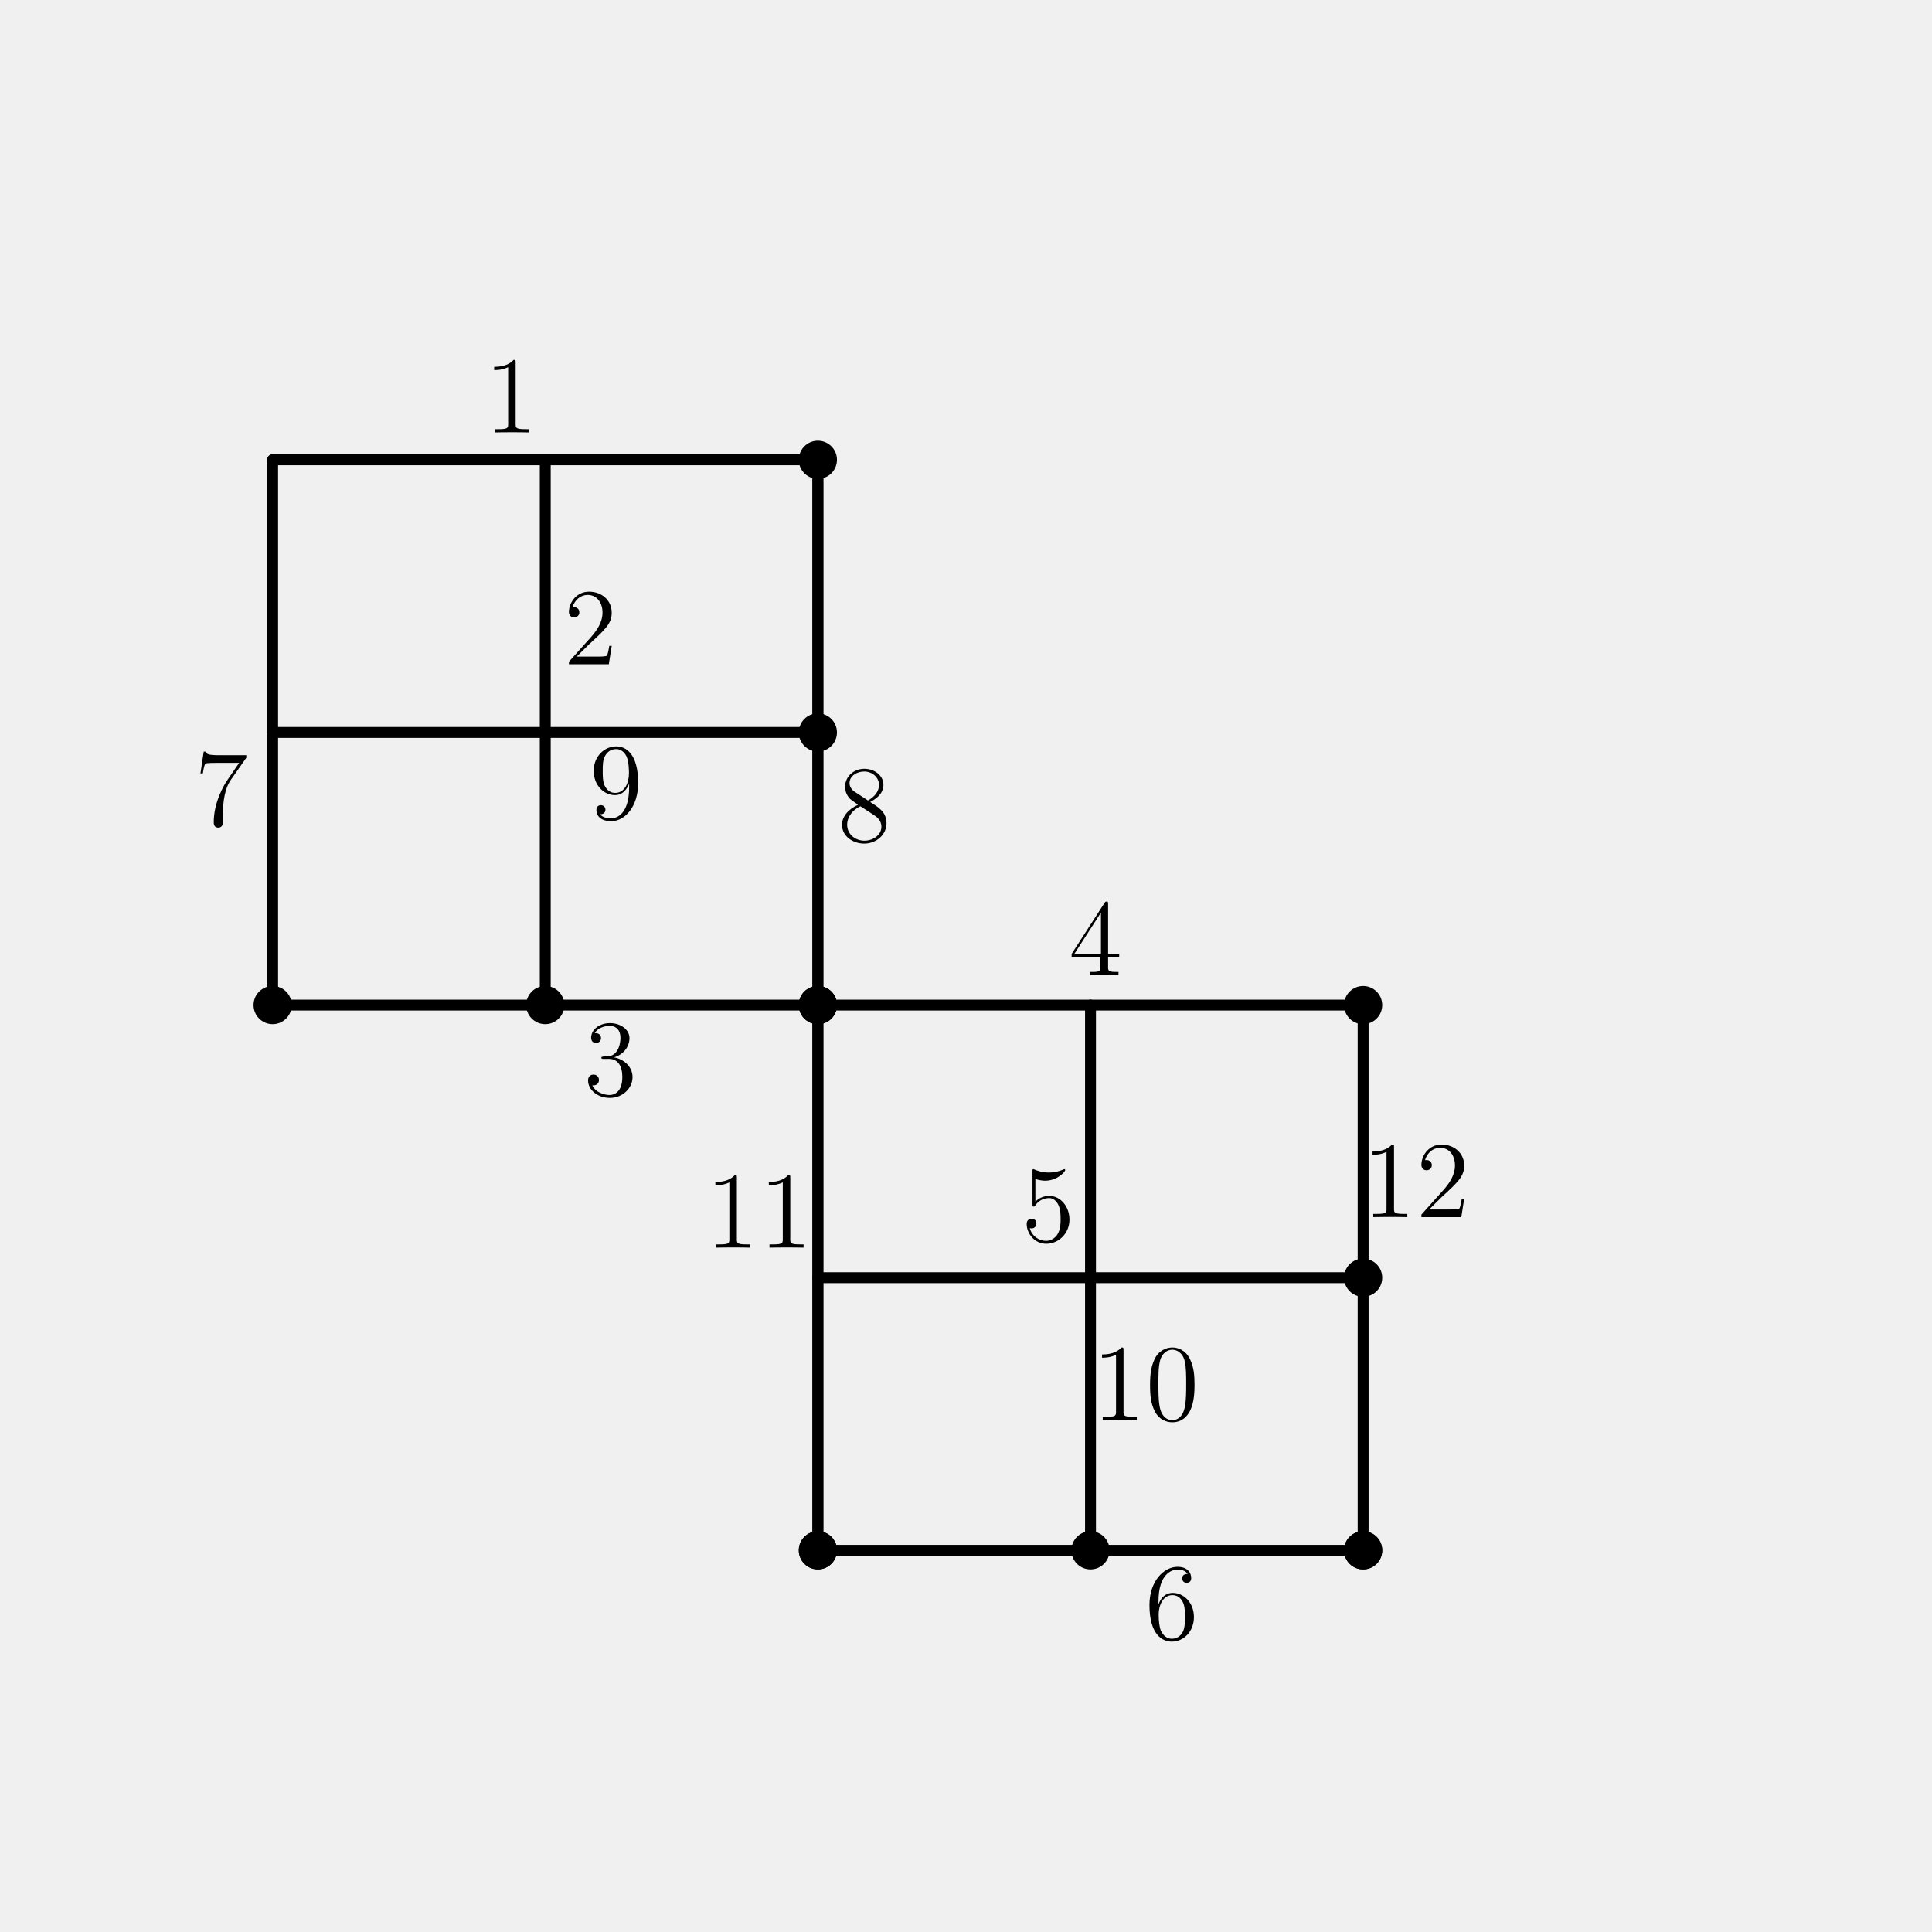
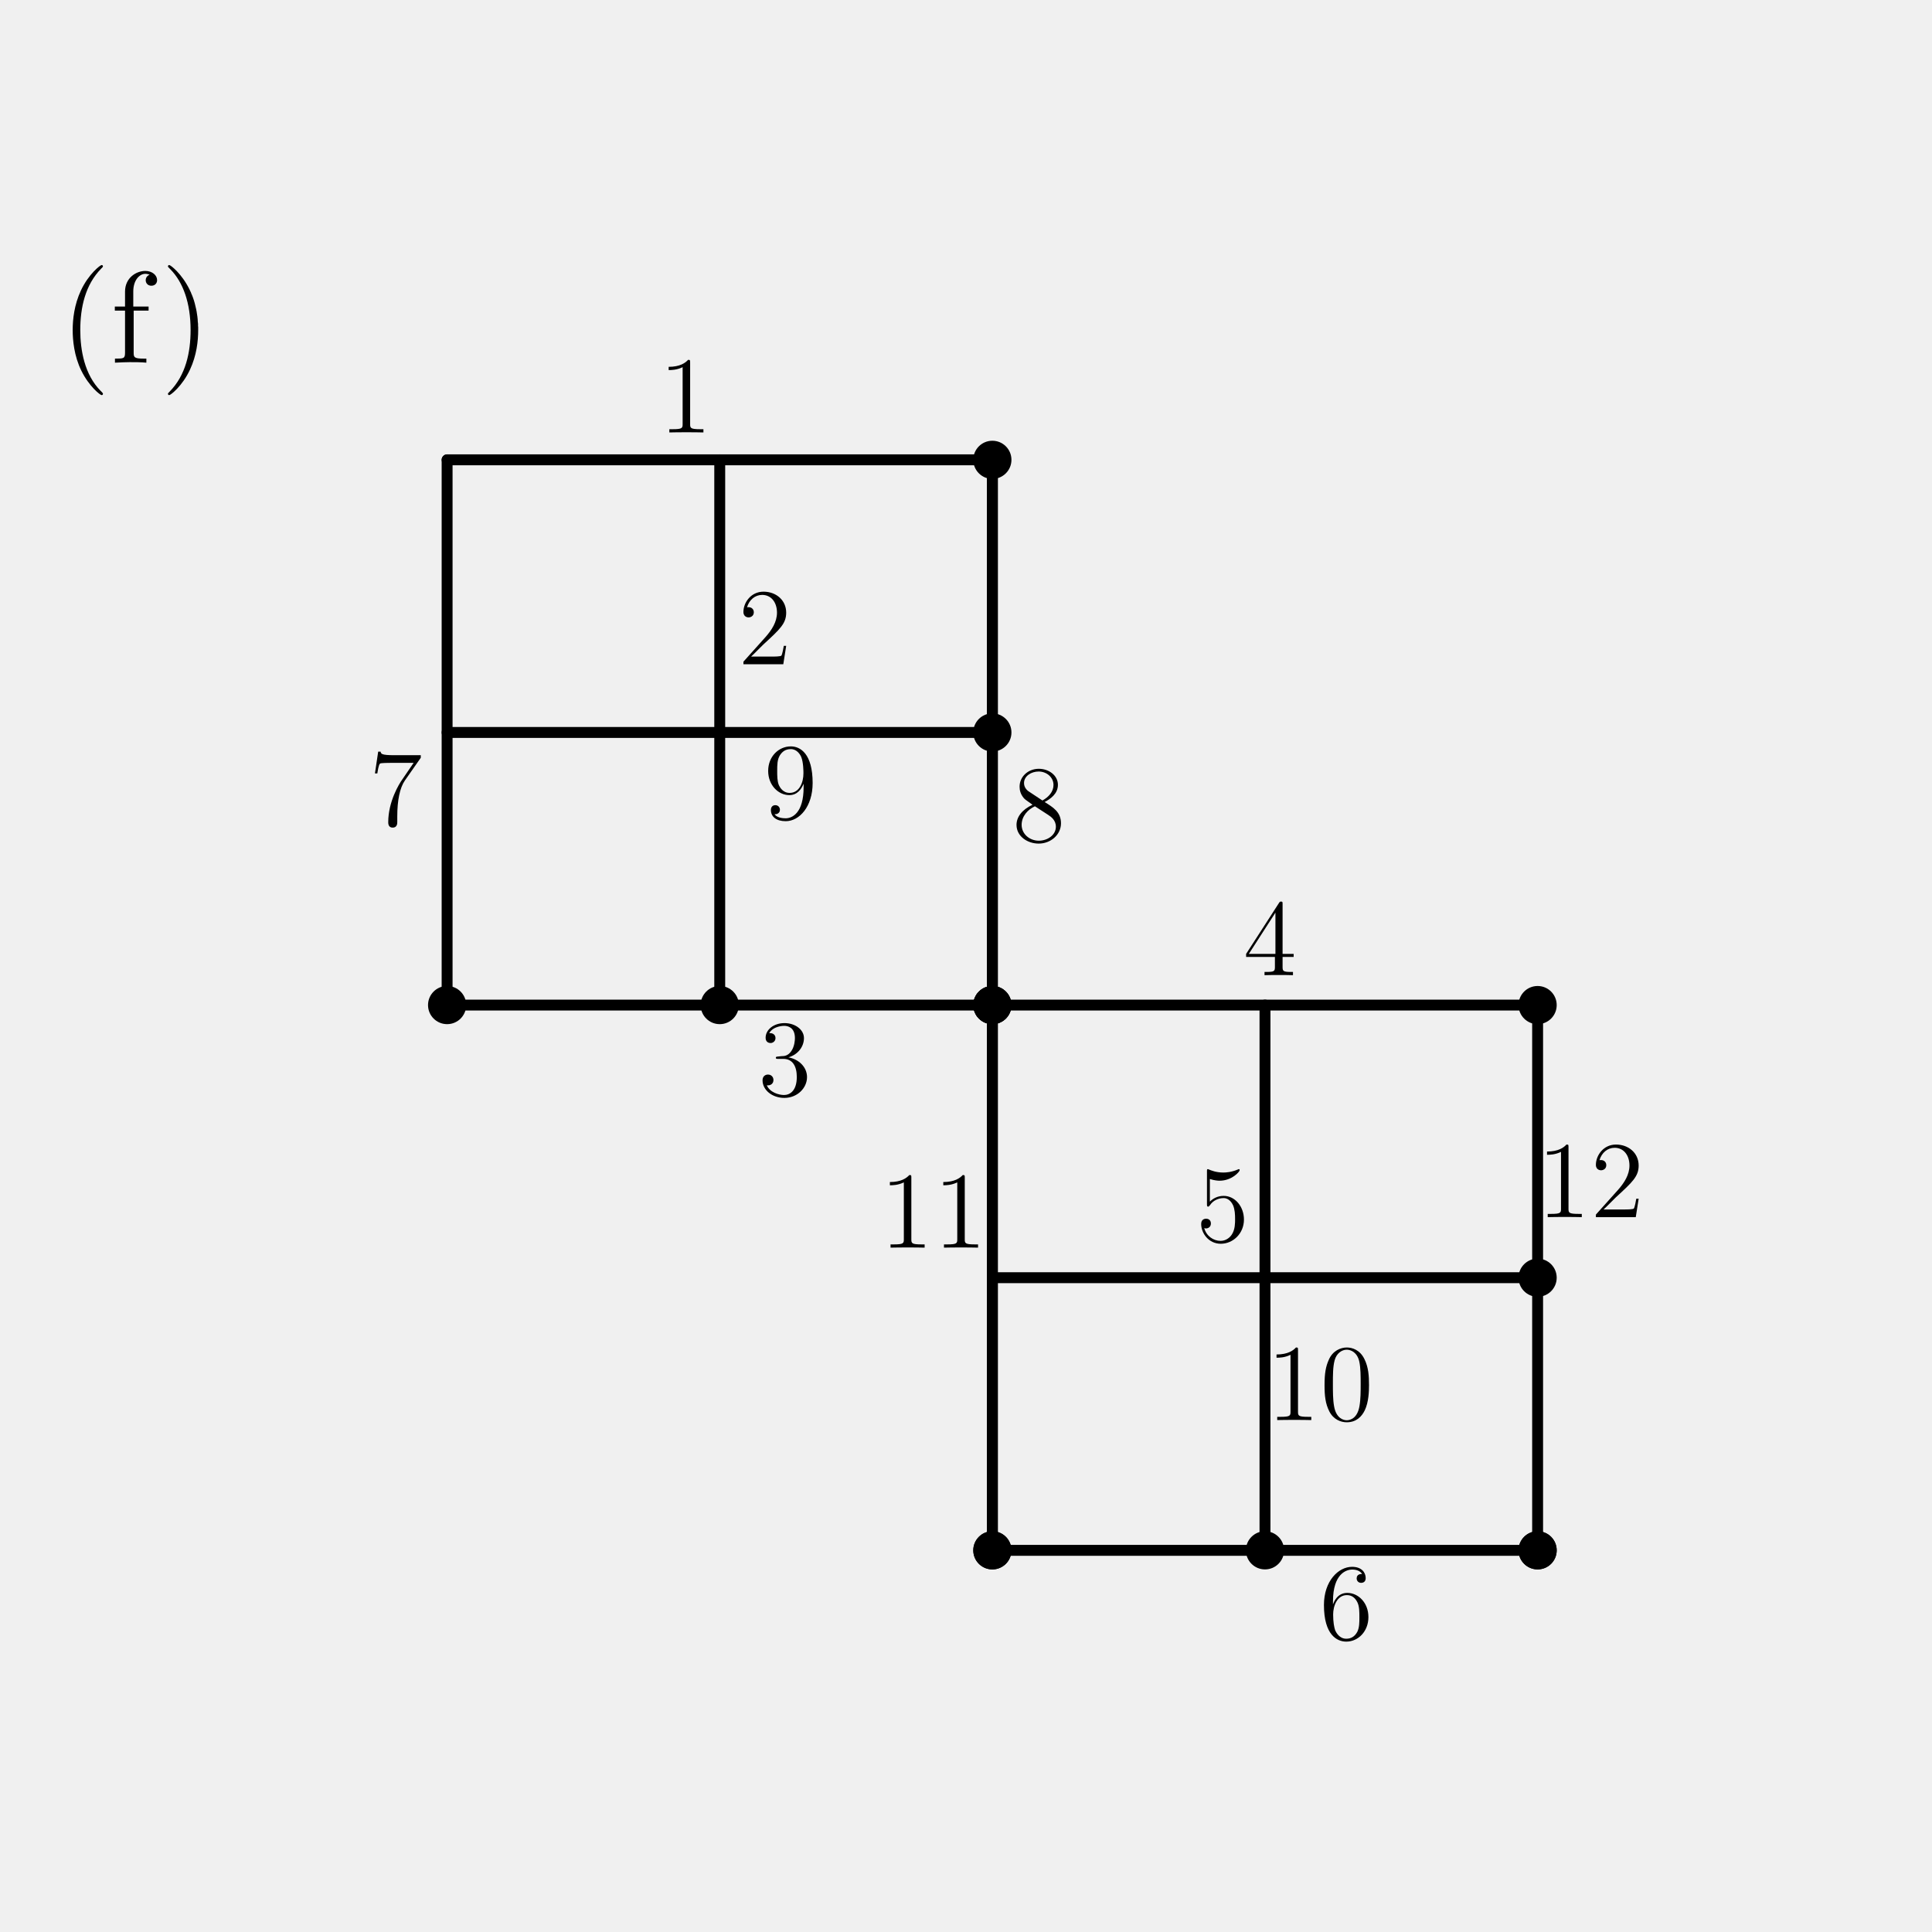
- <svg xmlns="http://www.w3.org/2000/svg" width="5cm" height="5cm" viewBox="0 0 177.165 177.165" id="svg2" version="1.1">
+ <svg xmlns="http://www.w3.org/2000/svg" xmlns:ns1="http://www.iki.fi/pav/software/textext/" width="5cm" height="5cm" viewBox="0 0 177.165 177.165" id="svg2" version="1.1">
  <defs id="defs4">
    </defs>
-   <g id="layer1" transform="translate(0,-875.1969)">
-     <text xml:space="preserve" style="font-style:normal;font-variant:normal;font-weight:normal;font-stretch:normal;font-size:10px;line-height:125%;font-family:LMRoman12;-inkscape-font-specification:'LMRoman12, Normal';text-align:start;letter-spacing:0px;word-spacing:0px;writing-mode:lr-tb;text-anchor:start;fill:#000000;fill-opacity:1;stroke:none;stroke-width:1px;stroke-linecap:butt;stroke-linejoin:miter;stroke-opacity:1" x="44.412" y="914.85" id="text4439">
-       <tspan id="tspan4441" x="44.412" y="914.85">1</tspan>
+   <g transform="translate(0,-875.1969)" id="layer1">
+     <text id="text4439" y="914.85" x="60.412" style="font-style:normal;font-variant:normal;font-weight:normal;font-stretch:normal;font-size:10px;line-height:125%;font-family:LMRoman12;-inkscape-font-specification:'LMRoman12, Normal';text-align:start;letter-spacing:0px;word-spacing:0px;writing-mode:lr-tb;text-anchor:start;fill:#000000;fill-opacity:1;stroke:none;stroke-width:1px;stroke-linecap:butt;stroke-linejoin:miter;stroke-opacity:1" xml:space="preserve">
+       <tspan y="914.85" x="60.412" id="tspan4441">1</tspan>
    </text>
-     <text xml:space="preserve" style="font-style:normal;font-variant:normal;font-weight:normal;font-stretch:normal;font-size:10px;line-height:125%;font-family:LMRoman12;-inkscape-font-specification:'LMRoman12, Normal';text-align:start;letter-spacing:0px;word-spacing:0px;writing-mode:lr-tb;text-anchor:start;fill:#000000;fill-opacity:1;stroke:none;stroke-width:1px;stroke-linecap:butt;stroke-linejoin:miter;stroke-opacity:1" x="53.52" y="975.672" id="text4515">
-       <tspan id="tspan4517" x="53.52" y="975.672">3</tspan>
+     <text id="text4515" y="975.672" x="69.52" style="font-style:normal;font-variant:normal;font-weight:normal;font-stretch:normal;font-size:10px;line-height:125%;font-family:LMRoman12;-inkscape-font-specification:'LMRoman12, Normal';text-align:start;letter-spacing:0px;word-spacing:0px;writing-mode:lr-tb;text-anchor:start;fill:#000000;fill-opacity:1;stroke:none;stroke-width:1px;stroke-linecap:butt;stroke-linejoin:miter;stroke-opacity:1" xml:space="preserve">
+       <tspan y="975.672" x="69.52" id="tspan4517">3</tspan>
    </text>
-     <text xml:space="preserve" style="font-style:normal;font-variant:normal;font-weight:normal;font-stretch:normal;font-size:10px;line-height:125%;font-family:LMRoman12;-inkscape-font-specification:'LMRoman12, Normal';text-align:start;letter-spacing:0px;word-spacing:0px;writing-mode:lr-tb;text-anchor:start;fill:#000000;fill-opacity:1;stroke:none;stroke-width:1px;stroke-linecap:butt;stroke-linejoin:miter;stroke-opacity:1" x="98.005" y="964.622" id="text4523">
-       <tspan id="tspan4525" x="98.005" y="964.622">4</tspan>
+     <text id="text4523" y="964.622" x="114.005" style="font-style:normal;font-variant:normal;font-weight:normal;font-stretch:normal;font-size:10px;line-height:125%;font-family:LMRoman12;-inkscape-font-specification:'LMRoman12, Normal';text-align:start;letter-spacing:0px;word-spacing:0px;writing-mode:lr-tb;text-anchor:start;fill:#000000;fill-opacity:1;stroke:none;stroke-width:1px;stroke-linecap:butt;stroke-linejoin:miter;stroke-opacity:1" xml:space="preserve">
+       <tspan y="964.622" x="114.005" id="tspan4525">4</tspan>
    </text>
-     <text xml:space="preserve" style="font-style:normal;font-variant:normal;font-weight:normal;font-stretch:normal;font-size:10px;line-height:125%;font-family:LMRoman12;-inkscape-font-specification:'LMRoman12, Normal';text-align:start;letter-spacing:0px;word-spacing:0px;writing-mode:lr-tb;text-anchor:start;fill:#000000;fill-opacity:1;stroke:none;stroke-width:1px;stroke-linecap:butt;stroke-linejoin:miter;stroke-opacity:1" x="93.666" y="989.046" id="text4527">
-       <tspan id="tspan4529" x="93.666" y="989.046">5</tspan>
+     <text id="text4527" y="989.046" x="109.666" style="font-style:normal;font-variant:normal;font-weight:normal;font-stretch:normal;font-size:10px;line-height:125%;font-family:LMRoman12;-inkscape-font-specification:'LMRoman12, Normal';text-align:start;letter-spacing:0px;word-spacing:0px;writing-mode:lr-tb;text-anchor:start;fill:#000000;fill-opacity:1;stroke:none;stroke-width:1px;stroke-linecap:butt;stroke-linejoin:miter;stroke-opacity:1" xml:space="preserve">
+       <tspan y="989.046" x="109.666" id="tspan4529">5</tspan>
    </text>
-     <text xml:space="preserve" style="font-style:normal;font-variant:normal;font-weight:normal;font-stretch:normal;font-size:10px;line-height:125%;font-family:LMRoman12;-inkscape-font-specification:'LMRoman12, Normal';text-align:start;letter-spacing:0px;word-spacing:0px;writing-mode:lr-tb;text-anchor:start;fill:#000000;fill-opacity:1;stroke:none;stroke-width:1px;stroke-linecap:butt;stroke-linejoin:miter;stroke-opacity:1" x="104.999" y="1025.532" id="text4531">
-       <tspan id="tspan4533" x="104.999" y="1025.532">6</tspan>
+     <text id="text4531" y="1025.532" x="120.999" style="font-style:normal;font-variant:normal;font-weight:normal;font-stretch:normal;font-size:10px;line-height:125%;font-family:LMRoman12;-inkscape-font-specification:'LMRoman12, Normal';text-align:start;letter-spacing:0px;word-spacing:0px;writing-mode:lr-tb;text-anchor:start;fill:#000000;fill-opacity:1;stroke:none;stroke-width:1px;stroke-linecap:butt;stroke-linejoin:miter;stroke-opacity:1" xml:space="preserve">
+       <tspan y="1025.532" x="120.999" id="tspan4533">6</tspan>
    </text>
-     <text xml:space="preserve" style="font-style:normal;font-variant:normal;font-weight:normal;font-stretch:normal;font-size:10px;line-height:125%;font-family:LMRoman12;-inkscape-font-specification:'LMRoman12, Normal';text-align:start;letter-spacing:0px;word-spacing:0px;writing-mode:lr-tb;text-anchor:start;fill:#000000;fill-opacity:1;stroke:none;stroke-width:1px;stroke-linecap:butt;stroke-linejoin:miter;stroke-opacity:1" x="17.837" y="950.886" id="text4535">
-       <tspan id="tspan4537" x="17.837" y="950.886">7</tspan>
+     <text id="text4535" y="950.886" x="33.837" style="font-style:normal;font-variant:normal;font-weight:normal;font-stretch:normal;font-size:10px;line-height:125%;font-family:LMRoman12;-inkscape-font-specification:'LMRoman12, Normal';text-align:start;letter-spacing:0px;word-spacing:0px;writing-mode:lr-tb;text-anchor:start;fill:#000000;fill-opacity:1;stroke:none;stroke-width:1px;stroke-linecap:butt;stroke-linejoin:miter;stroke-opacity:1" xml:space="preserve">
+       <tspan y="950.886" x="33.837" id="tspan4537">7</tspan>
    </text>
-     <text xml:space="preserve" style="font-style:normal;font-variant:normal;font-weight:normal;font-stretch:normal;font-size:10px;line-height:125%;font-family:LMRoman12;-inkscape-font-specification:'LMRoman12, Normal';text-align:start;letter-spacing:0px;word-spacing:0px;writing-mode:lr-tb;text-anchor:start;fill:#000000;fill-opacity:1;stroke:none;stroke-width:1px;stroke-linecap:butt;stroke-linejoin:miter;stroke-opacity:1" x="54.034" y="950.296" id="text4543">
-       <tspan id="tspan4545" x="54.034" y="950.296">9</tspan>
+     <text id="text4543" y="950.296" x="70.034" style="font-style:normal;font-variant:normal;font-weight:normal;font-stretch:normal;font-size:10px;line-height:125%;font-family:LMRoman12;-inkscape-font-specification:'LMRoman12, Normal';text-align:start;letter-spacing:0px;word-spacing:0px;writing-mode:lr-tb;text-anchor:start;fill:#000000;fill-opacity:1;stroke:none;stroke-width:1px;stroke-linecap:butt;stroke-linejoin:miter;stroke-opacity:1" xml:space="preserve">
+       <tspan y="950.296" x="70.034" id="tspan4545">9</tspan>
    </text>
-     <text xml:space="preserve" style="font-style:normal;font-variant:normal;font-weight:normal;font-stretch:normal;font-size:10px;line-height:125%;font-family:LMRoman12;-inkscape-font-specification:'LMRoman12, Normal';text-align:start;letter-spacing:0px;word-spacing:0px;writing-mode:lr-tb;text-anchor:start;fill:#000000;fill-opacity:1;stroke:none;stroke-width:1px;stroke-linecap:butt;stroke-linejoin:miter;stroke-opacity:1" x="100.151" y="1005.416" id="text4547">
-       <tspan id="tspan4549" x="100.151" y="1005.416">10</tspan>
+     <text id="text4547" y="1005.416" x="116.151" style="font-style:normal;font-variant:normal;font-weight:normal;font-stretch:normal;font-size:10px;line-height:125%;font-family:LMRoman12;-inkscape-font-specification:'LMRoman12, Normal';text-align:start;letter-spacing:0px;word-spacing:0px;writing-mode:lr-tb;text-anchor:start;fill:#000000;fill-opacity:1;stroke:none;stroke-width:1px;stroke-linecap:butt;stroke-linejoin:miter;stroke-opacity:1" xml:space="preserve">
+       <tspan y="1005.416" x="116.151" id="tspan4549">10</tspan>
    </text>
-     <text xml:space="preserve" style="font-style:normal;font-variant:normal;font-weight:normal;font-stretch:normal;font-size:10px;line-height:125%;font-family:LMRoman12;-inkscape-font-specification:'LMRoman12, Normal';text-align:start;letter-spacing:0px;word-spacing:0px;writing-mode:lr-tb;text-anchor:start;fill:#000000;fill-opacity:1;stroke:none;stroke-width:1px;stroke-linecap:butt;stroke-linejoin:miter;stroke-opacity:1" x="64.697" y="989.604" id="text4551">
-       <tspan id="tspan4553" x="64.697" y="989.604">11</tspan>
+     <text id="text4551" y="989.604" x="80.697" style="font-style:normal;font-variant:normal;font-weight:normal;font-stretch:normal;font-size:10px;line-height:125%;font-family:LMRoman12;-inkscape-font-specification:'LMRoman12, Normal';text-align:start;letter-spacing:0px;word-spacing:0px;writing-mode:lr-tb;text-anchor:start;fill:#000000;fill-opacity:1;stroke:none;stroke-width:1px;stroke-linecap:butt;stroke-linejoin:miter;stroke-opacity:1" xml:space="preserve">
+       <tspan y="989.604" x="80.697" id="tspan4553">11</tspan>
    </text>
-     <text xml:space="preserve" style="font-style:normal;font-variant:normal;font-weight:normal;font-stretch:normal;font-size:10px;line-height:125%;font-family:LMRoman12;-inkscape-font-specification:'LMRoman12, Normal';text-align:start;letter-spacing:0px;word-spacing:0px;writing-mode:lr-tb;text-anchor:start;fill:#000000;fill-opacity:1;stroke:none;stroke-width:1px;stroke-linecap:butt;stroke-linejoin:miter;stroke-opacity:1" x="124.957" y="986.808" id="text4555">
-       <tspan id="tspan4557" x="124.957" y="986.808">12</tspan>
+     <text id="text4555" y="986.808" x="140.957" style="font-style:normal;font-variant:normal;font-weight:normal;font-stretch:normal;font-size:10px;line-height:125%;font-family:LMRoman12;-inkscape-font-specification:'LMRoman12, Normal';text-align:start;letter-spacing:0px;word-spacing:0px;writing-mode:lr-tb;text-anchor:start;fill:#000000;fill-opacity:1;stroke:none;stroke-width:1px;stroke-linecap:butt;stroke-linejoin:miter;stroke-opacity:1" xml:space="preserve">
+       <tspan y="986.808" x="140.957" id="tspan4557">12</tspan>
    </text>
-     <g id="g4522" transform="matrix(0,1,-1,0,937.3622,892.3622)">
-       <path id="path4524" d="m 25,912.362 50,0" style="color:#000000;clip-rule:nonzero;display:inline;overflow:visible;visibility:visible;opacity:1;isolation:auto;mix-blend-mode:normal;color-interpolation:sRGB;color-interpolation-filters:linearRGB;solid-color:#000000;solid-opacity:1;fill:#ffffff;fill-opacity:1;fill-rule:nonzero;stroke:#000000;stroke-width:1;stroke-linecap:round;stroke-linejoin:round;stroke-miterlimit:4;stroke-dasharray:none;stroke-dashoffset:0;stroke-opacity:1;color-rendering:auto;image-rendering:auto;shape-rendering:auto;text-rendering:auto;enable-background:accumulate" />
-       <circle r="1.75" cy="912.362" cx="75" style="fill:#000000;stroke:none" id="circle4526" />
+     <g transform="matrix(0,1,-1,0,953.3622,892.3622)" id="g4522">
+       <path style="color:#000000;clip-rule:nonzero;display:inline;overflow:visible;visibility:visible;opacity:1;isolation:auto;mix-blend-mode:normal;color-interpolation:sRGB;color-interpolation-filters:linearRGB;solid-color:#000000;solid-opacity:1;fill:#ffffff;fill-opacity:1;fill-rule:nonzero;stroke:#000000;stroke-width:1;stroke-linecap:round;stroke-linejoin:round;stroke-miterlimit:4;stroke-dasharray:none;stroke-dashoffset:0;stroke-opacity:1;color-rendering:auto;image-rendering:auto;shape-rendering:auto;text-rendering:auto;enable-background:accumulate" d="m 25,912.362 50,0" id="path4524" />
+       <circle id="circle4526" style="fill:#000000;stroke:none" cx="75" cy="912.362" r="1.75" />
    </g>
-     <text id="text4528" y="952.352" x="76.809" style="font-style:normal;font-variant:normal;font-weight:normal;font-stretch:normal;font-size:10px;line-height:125%;font-family:LMRoman12;-inkscape-font-specification:'LMRoman12, Normal';text-align:start;letter-spacing:0px;word-spacing:0px;writing-mode:lr-tb;text-anchor:start;fill:#000000;fill-opacity:1;stroke:none;stroke-width:1px;stroke-linecap:butt;stroke-linejoin:miter;stroke-opacity:1" xml:space="preserve">
-       <tspan y="952.352" x="76.809" id="tspan4530">8</tspan>
+     <text xml:space="preserve" style="font-style:normal;font-variant:normal;font-weight:normal;font-stretch:normal;font-size:10px;line-height:125%;font-family:LMRoman12;-inkscape-font-specification:'LMRoman12, Normal';text-align:start;letter-spacing:0px;word-spacing:0px;writing-mode:lr-tb;text-anchor:start;fill:#000000;fill-opacity:1;stroke:none;stroke-width:1px;stroke-linecap:butt;stroke-linejoin:miter;stroke-opacity:1" x="92.809" y="952.352" id="text4528">
+       <tspan id="tspan4530" x="92.809" y="952.352">8</tspan>
    </text>
-     <g transform="matrix(1,0,0,-1,-1.9802319e-6,1829.725)" id="g4416">
-       <path style="color:#000000;clip-rule:nonzero;display:inline;overflow:visible;visibility:visible;opacity:1;isolation:auto;mix-blend-mode:normal;color-interpolation:sRGB;color-interpolation-filters:linearRGB;solid-color:#000000;solid-opacity:1;fill:#ffffff;fill-opacity:1;fill-rule:nonzero;stroke:#000000;stroke-width:1;stroke-linecap:round;stroke-linejoin:round;stroke-miterlimit:4;stroke-dasharray:none;stroke-dashoffset:0;stroke-opacity:1;color-rendering:auto;image-rendering:auto;shape-rendering:auto;text-rendering:auto;enable-background:accumulate" d="m 25,912.362 50,0" id="path4418" />
-       <circle id="circle4420" style="fill:#000000;stroke:none" cx="75" cy="912.362" r="1.75" />
+     <g id="g4416" transform="matrix(1,0,0,-1,16,1829.725)">
+       <path id="path4418" d="m 25,912.362 50,0" style="color:#000000;clip-rule:nonzero;display:inline;overflow:visible;visibility:visible;opacity:1;isolation:auto;mix-blend-mode:normal;color-interpolation:sRGB;color-interpolation-filters:linearRGB;solid-color:#000000;solid-opacity:1;fill:#ffffff;fill-opacity:1;fill-rule:nonzero;stroke:#000000;stroke-width:1;stroke-linecap:round;stroke-linejoin:round;stroke-miterlimit:4;stroke-dasharray:none;stroke-dashoffset:0;stroke-opacity:1;color-rendering:auto;image-rendering:auto;shape-rendering:auto;text-rendering:auto;enable-background:accumulate" />
+       <circle r="1.75" cy="912.362" cx="75" style="fill:#000000;stroke:none" id="circle4420" />
    </g>
-     <g transform="matrix(0,1,-1,0,1037.362,942.3622)" id="g4422">
-       <path style="color:#000000;clip-rule:nonzero;display:inline;overflow:visible;visibility:visible;opacity:1;isolation:auto;mix-blend-mode:normal;color-interpolation:sRGB;color-interpolation-filters:linearRGB;solid-color:#000000;solid-opacity:1;fill:#ffffff;fill-opacity:1;fill-rule:nonzero;stroke:#000000;stroke-width:1;stroke-linecap:round;stroke-linejoin:round;stroke-miterlimit:4;stroke-dasharray:none;stroke-dashoffset:0;stroke-opacity:1;color-rendering:auto;image-rendering:auto;shape-rendering:auto;text-rendering:auto;enable-background:accumulate" d="m 25,912.362 50,0" id="path4424" />
-       <circle id="circle4426" style="fill:#000000;stroke:none" cx="75" cy="912.362" r="1.75" />
+     <g id="g4422" transform="matrix(0,1,-1,0,1053.362,942.3622)">
+       <path id="path4424" d="m 25,912.362 50,0" style="color:#000000;clip-rule:nonzero;display:inline;overflow:visible;visibility:visible;opacity:1;isolation:auto;mix-blend-mode:normal;color-interpolation:sRGB;color-interpolation-filters:linearRGB;solid-color:#000000;solid-opacity:1;fill:#ffffff;fill-opacity:1;fill-rule:nonzero;stroke:#000000;stroke-width:1;stroke-linecap:round;stroke-linejoin:round;stroke-miterlimit:4;stroke-dasharray:none;stroke-dashoffset:0;stroke-opacity:1;color-rendering:auto;image-rendering:auto;shape-rendering:auto;text-rendering:auto;enable-background:accumulate" />
+       <circle r="1.75" cy="912.362" cx="75" style="fill:#000000;stroke:none" id="circle4426" />
    </g>
-     <g id="g4428" transform="matrix(0,1,-1,0,987.3622,892.3622)">
-       <path id="path4430" d="m 25,912.362 50,0" style="color:#000000;clip-rule:nonzero;display:inline;overflow:visible;visibility:visible;opacity:1;isolation:auto;mix-blend-mode:normal;color-interpolation:sRGB;color-interpolation-filters:linearRGB;solid-color:#000000;solid-opacity:1;fill:#ffffff;fill-opacity:1;fill-rule:nonzero;stroke:#000000;stroke-width:1;stroke-linecap:round;stroke-linejoin:round;stroke-miterlimit:4;stroke-dasharray:none;stroke-dashoffset:0;stroke-opacity:1;color-rendering:auto;image-rendering:auto;shape-rendering:auto;text-rendering:auto;enable-background:accumulate" />
-       <circle r="1.75" cy="912.362" cx="75" style="fill:#000000;stroke:none" id="circle4432" />
+     <g transform="matrix(0,1,-1,0,1003.362,892.3622)" id="g4428">
+       <path style="color:#000000;clip-rule:nonzero;display:inline;overflow:visible;visibility:visible;opacity:1;isolation:auto;mix-blend-mode:normal;color-interpolation:sRGB;color-interpolation-filters:linearRGB;solid-color:#000000;solid-opacity:1;fill:#ffffff;fill-opacity:1;fill-rule:nonzero;stroke:#000000;stroke-width:1;stroke-linecap:round;stroke-linejoin:round;stroke-miterlimit:4;stroke-dasharray:none;stroke-dashoffset:0;stroke-opacity:1;color-rendering:auto;image-rendering:auto;shape-rendering:auto;text-rendering:auto;enable-background:accumulate" d="m 25,912.362 50,0" id="path4430" />
+       <circle id="circle4432" style="fill:#000000;stroke:none" cx="75" cy="912.362" r="1.75" />
    </g>
-     <g transform="matrix(0,1,-1,0,987.3622,942.3622)" id="g4434">
-       <path style="color:#000000;clip-rule:nonzero;display:inline;overflow:visible;visibility:visible;opacity:1;isolation:auto;mix-blend-mode:normal;color-interpolation:sRGB;color-interpolation-filters:linearRGB;solid-color:#000000;solid-opacity:1;fill:#ffffff;fill-opacity:1;fill-rule:nonzero;stroke:#000000;stroke-width:1;stroke-linecap:round;stroke-linejoin:round;stroke-miterlimit:4;stroke-dasharray:none;stroke-dashoffset:0;stroke-opacity:1;color-rendering:auto;image-rendering:auto;shape-rendering:auto;text-rendering:auto;enable-background:accumulate" d="m 25,912.362 50,0" id="path4436" />
-       <circle id="circle4438" style="fill:#000000;stroke:none" cx="75" cy="912.362" r="1.75" />
+     <g id="g4434" transform="matrix(0,1,-1,0,1003.362,942.3622)">
+       <path id="path4436" d="m 25,912.362 50,0" style="color:#000000;clip-rule:nonzero;display:inline;overflow:visible;visibility:visible;opacity:1;isolation:auto;mix-blend-mode:normal;color-interpolation:sRGB;color-interpolation-filters:linearRGB;solid-color:#000000;solid-opacity:1;fill:#ffffff;fill-opacity:1;fill-rule:nonzero;stroke:#000000;stroke-width:1;stroke-linecap:round;stroke-linejoin:round;stroke-miterlimit:4;stroke-dasharray:none;stroke-dashoffset:0;stroke-opacity:1;color-rendering:auto;image-rendering:auto;shape-rendering:auto;text-rendering:auto;enable-background:accumulate" />
+       <circle r="1.75" cy="912.362" cx="75" style="fill:#000000;stroke:none" id="circle4438" />
    </g>
-     <g id="g4440" transform="matrix(1,0,0,-1,-1.9802319e-6,1879.725)">
-       <path id="path4442" d="m 25,912.362 50,0" style="color:#000000;clip-rule:nonzero;display:inline;overflow:visible;visibility:visible;opacity:1;isolation:auto;mix-blend-mode:normal;color-interpolation:sRGB;color-interpolation-filters:linearRGB;solid-color:#000000;solid-opacity:1;fill:#ffffff;fill-opacity:1;fill-rule:nonzero;stroke:#000000;stroke-width:1;stroke-linecap:round;stroke-linejoin:round;stroke-miterlimit:4;stroke-dasharray:none;stroke-dashoffset:0;stroke-opacity:1;color-rendering:auto;image-rendering:auto;shape-rendering:auto;text-rendering:auto;enable-background:accumulate" />
-       <circle r="1.75" cy="912.362" cx="75" style="fill:#000000;stroke:none" id="circle4444" />
+     <g transform="matrix(1,0,0,-1,16,1879.725)" id="g4440">
+       <path style="color:#000000;clip-rule:nonzero;display:inline;overflow:visible;visibility:visible;opacity:1;isolation:auto;mix-blend-mode:normal;color-interpolation:sRGB;color-interpolation-filters:linearRGB;solid-color:#000000;solid-opacity:1;fill:#ffffff;fill-opacity:1;fill-rule:nonzero;stroke:#000000;stroke-width:1;stroke-linecap:round;stroke-linejoin:round;stroke-miterlimit:4;stroke-dasharray:none;stroke-dashoffset:0;stroke-opacity:1;color-rendering:auto;image-rendering:auto;shape-rendering:auto;text-rendering:auto;enable-background:accumulate" d="m 25,912.362 50,0" id="path4442" />
+       <circle id="circle4444" style="fill:#000000;stroke:none" cx="75" cy="912.362" r="1.75" />
    </g>
-     <g transform="matrix(1,0,0,-1,49.99998,1929.724)" id="g4446">
-       <path style="color:#000000;clip-rule:nonzero;display:inline;overflow:visible;visibility:visible;opacity:1;isolation:auto;mix-blend-mode:normal;color-interpolation:sRGB;color-interpolation-filters:linearRGB;solid-color:#000000;solid-opacity:1;fill:#ffffff;fill-opacity:1;fill-rule:nonzero;stroke:#000000;stroke-width:1;stroke-linecap:round;stroke-linejoin:round;stroke-miterlimit:4;stroke-dasharray:none;stroke-dashoffset:0;stroke-opacity:1;color-rendering:auto;image-rendering:auto;shape-rendering:auto;text-rendering:auto;enable-background:accumulate" d="m 25,912.362 50,0" id="path4448" />
-       <circle id="circle4450" style="fill:#000000;stroke:none" cx="75" cy="912.362" r="1.75" />
+     <g id="g4446" transform="matrix(1,0,0,-1,65.99998,1929.724)">
+       <path id="path4448" d="m 25,912.362 50,0" style="color:#000000;clip-rule:nonzero;display:inline;overflow:visible;visibility:visible;opacity:1;isolation:auto;mix-blend-mode:normal;color-interpolation:sRGB;color-interpolation-filters:linearRGB;solid-color:#000000;solid-opacity:1;fill:#ffffff;fill-opacity:1;fill-rule:nonzero;stroke:#000000;stroke-width:1;stroke-linecap:round;stroke-linejoin:round;stroke-miterlimit:4;stroke-dasharray:none;stroke-dashoffset:0;stroke-opacity:1;color-rendering:auto;image-rendering:auto;shape-rendering:auto;text-rendering:auto;enable-background:accumulate" />
+       <circle r="1.75" cy="912.362" cx="75" style="fill:#000000;stroke:none" id="circle4450" />
    </g>
-     <g transform="matrix(0,1,-1,0,987.3622,892.3622)" id="g4452">
-       <path style="color:#000000;clip-rule:nonzero;display:inline;overflow:visible;visibility:visible;opacity:1;isolation:auto;mix-blend-mode:normal;color-interpolation:sRGB;color-interpolation-filters:linearRGB;solid-color:#000000;solid-opacity:1;fill:#ffffff;fill-opacity:1;fill-rule:nonzero;stroke:#000000;stroke-width:1;stroke-linecap:round;stroke-linejoin:round;stroke-miterlimit:4;stroke-dasharray:none;stroke-dashoffset:0;stroke-opacity:1;color-rendering:auto;image-rendering:auto;shape-rendering:auto;text-rendering:auto;enable-background:accumulate" d="m 25,912.362 50,0" id="path4454" />
-       <circle id="circle4456" style="fill:#000000;stroke:none" cx="75" cy="912.362" r="1.75" />
+     <g id="g4452" transform="matrix(0,1,-1,0,1003.362,892.3622)">
+       <path id="path4454" d="m 25,912.362 50,0" style="color:#000000;clip-rule:nonzero;display:inline;overflow:visible;visibility:visible;opacity:1;isolation:auto;mix-blend-mode:normal;color-interpolation:sRGB;color-interpolation-filters:linearRGB;solid-color:#000000;solid-opacity:1;fill:#ffffff;fill-opacity:1;fill-rule:nonzero;stroke:#000000;stroke-width:1;stroke-linecap:round;stroke-linejoin:round;stroke-miterlimit:4;stroke-dasharray:none;stroke-dashoffset:0;stroke-opacity:1;color-rendering:auto;image-rendering:auto;shape-rendering:auto;text-rendering:auto;enable-background:accumulate" />
+       <circle r="1.75" cy="912.362" cx="75" style="fill:#000000;stroke:none" id="circle4456" />
    </g>
-     <g id="g4464" transform="matrix(0,1,-1,0,987.3622,942.3622)">
-       <path id="path4466" d="m 25,912.362 50,0" style="color:#000000;clip-rule:nonzero;display:inline;overflow:visible;visibility:visible;opacity:1;isolation:auto;mix-blend-mode:normal;color-interpolation:sRGB;color-interpolation-filters:linearRGB;solid-color:#000000;solid-opacity:1;fill:#ffffff;fill-opacity:1;fill-rule:nonzero;stroke:#000000;stroke-width:1;stroke-linecap:round;stroke-linejoin:round;stroke-miterlimit:4;stroke-dasharray:none;stroke-dashoffset:0;stroke-opacity:1;color-rendering:auto;image-rendering:auto;shape-rendering:auto;text-rendering:auto;enable-background:accumulate" />
-       <circle r="1.75" cy="912.362" cx="75" style="fill:#000000;stroke:none" id="circle4468" />
+     <g transform="matrix(0,1,-1,0,1003.362,942.3622)" id="g4464">
+       <path style="color:#000000;clip-rule:nonzero;display:inline;overflow:visible;visibility:visible;opacity:1;isolation:auto;mix-blend-mode:normal;color-interpolation:sRGB;color-interpolation-filters:linearRGB;solid-color:#000000;solid-opacity:1;fill:#ffffff;fill-opacity:1;fill-rule:nonzero;stroke:#000000;stroke-width:1;stroke-linecap:round;stroke-linejoin:round;stroke-miterlimit:4;stroke-dasharray:none;stroke-dashoffset:0;stroke-opacity:1;color-rendering:auto;image-rendering:auto;shape-rendering:auto;text-rendering:auto;enable-background:accumulate" d="m 25,912.362 50,0" id="path4466" />
+       <circle id="circle4468" style="fill:#000000;stroke:none" cx="75" cy="912.362" r="1.75" />
    </g>
-     <g id="g4476" transform="matrix(0,1,-1,0,962.3622,892.3622)">
-       <path id="path4478" d="m 25,912.362 50,0" style="color:#000000;clip-rule:nonzero;display:inline;overflow:visible;visibility:visible;opacity:1;isolation:auto;mix-blend-mode:normal;color-interpolation:sRGB;color-interpolation-filters:linearRGB;solid-color:#000000;solid-opacity:1;fill:#ffffff;fill-opacity:1;fill-rule:nonzero;stroke:#000000;stroke-width:1;stroke-linecap:round;stroke-linejoin:round;stroke-miterlimit:4;stroke-dasharray:none;stroke-dashoffset:0;stroke-opacity:1;color-rendering:auto;image-rendering:auto;shape-rendering:auto;text-rendering:auto;enable-background:accumulate" />
-       <circle r="1.75" cy="912.362" cx="75" style="fill:#000000;stroke:none" id="circle4480" />
+     <g transform="matrix(0,1,-1,0,978.3622,892.3622)" id="g4476">
+       <path style="color:#000000;clip-rule:nonzero;display:inline;overflow:visible;visibility:visible;opacity:1;isolation:auto;mix-blend-mode:normal;color-interpolation:sRGB;color-interpolation-filters:linearRGB;solid-color:#000000;solid-opacity:1;fill:#ffffff;fill-opacity:1;fill-rule:nonzero;stroke:#000000;stroke-width:1;stroke-linecap:round;stroke-linejoin:round;stroke-miterlimit:4;stroke-dasharray:none;stroke-dashoffset:0;stroke-opacity:1;color-rendering:auto;image-rendering:auto;shape-rendering:auto;text-rendering:auto;enable-background:accumulate" d="m 25,912.362 50,0" id="path4478" />
+       <circle id="circle4480" style="fill:#000000;stroke:none" cx="75" cy="912.362" r="1.75" />
    </g>
-     <g transform="matrix(1,0,0,-1,50,1879.725)" id="g4482">
-       <path style="color:#000000;clip-rule:nonzero;display:inline;overflow:visible;visibility:visible;opacity:1;isolation:auto;mix-blend-mode:normal;color-interpolation:sRGB;color-interpolation-filters:linearRGB;solid-color:#000000;solid-opacity:1;fill:#ffffff;fill-opacity:1;fill-rule:nonzero;stroke:#000000;stroke-width:1;stroke-linecap:round;stroke-linejoin:round;stroke-miterlimit:4;stroke-dasharray:none;stroke-dashoffset:0;stroke-opacity:1;color-rendering:auto;image-rendering:auto;shape-rendering:auto;text-rendering:auto;enable-background:accumulate" d="m 25,912.362 50,0" id="path4484" />
-       <circle id="circle4486" style="fill:#000000;stroke:none" cx="75" cy="912.362" r="1.75" />
+     <g id="g4482" transform="matrix(1,0,0,-1,66,1879.725)">
+       <path id="path4484" d="m 25,912.362 50,0" style="color:#000000;clip-rule:nonzero;display:inline;overflow:visible;visibility:visible;opacity:1;isolation:auto;mix-blend-mode:normal;color-interpolation:sRGB;color-interpolation-filters:linearRGB;solid-color:#000000;solid-opacity:1;fill:#ffffff;fill-opacity:1;fill-rule:nonzero;stroke:#000000;stroke-width:1;stroke-linecap:round;stroke-linejoin:round;stroke-miterlimit:4;stroke-dasharray:none;stroke-dashoffset:0;stroke-opacity:1;color-rendering:auto;image-rendering:auto;shape-rendering:auto;text-rendering:auto;enable-background:accumulate" />
+       <circle r="1.75" cy="912.362" cx="75" style="fill:#000000;stroke:none" id="circle4486" />
    </g>
-     <g id="g4488" transform="matrix(1,0,0,-1,2.0593043e-6,1854.725)">
-       <path id="path4490" d="m 25,912.362 50,0" style="color:#000000;clip-rule:nonzero;display:inline;overflow:visible;visibility:visible;opacity:1;isolation:auto;mix-blend-mode:normal;color-interpolation:sRGB;color-interpolation-filters:linearRGB;solid-color:#000000;solid-opacity:1;fill:#ffffff;fill-opacity:1;fill-rule:nonzero;stroke:#000000;stroke-width:1;stroke-linecap:round;stroke-linejoin:round;stroke-miterlimit:4;stroke-dasharray:none;stroke-dashoffset:0;stroke-opacity:1;color-rendering:auto;image-rendering:auto;shape-rendering:auto;text-rendering:auto;enable-background:accumulate" />
-       <circle r="1.75" cy="912.362" cx="75" style="fill:#000000;stroke:none" id="circle4492" />
+     <g transform="matrix(1,0,0,-1,16,1854.725)" id="g4488">
+       <path style="color:#000000;clip-rule:nonzero;display:inline;overflow:visible;visibility:visible;opacity:1;isolation:auto;mix-blend-mode:normal;color-interpolation:sRGB;color-interpolation-filters:linearRGB;solid-color:#000000;solid-opacity:1;fill:#ffffff;fill-opacity:1;fill-rule:nonzero;stroke:#000000;stroke-width:1;stroke-linecap:round;stroke-linejoin:round;stroke-miterlimit:4;stroke-dasharray:none;stroke-dashoffset:0;stroke-opacity:1;color-rendering:auto;image-rendering:auto;shape-rendering:auto;text-rendering:auto;enable-background:accumulate" d="m 25,912.362 50,0" id="path4490" />
+       <circle id="circle4492" style="fill:#000000;stroke:none" cx="75" cy="912.362" r="1.75" />
    </g>
-     <text id="text4494" y="936.108" x="51.689" style="font-style:normal;font-variant:normal;font-weight:normal;font-stretch:normal;font-size:10px;line-height:125%;font-family:LMRoman12;-inkscape-font-specification:'LMRoman12, Normal';text-align:start;letter-spacing:0px;word-spacing:0px;writing-mode:lr-tb;text-anchor:start;fill:#000000;fill-opacity:1;stroke:none;stroke-width:1px;stroke-linecap:butt;stroke-linejoin:miter;stroke-opacity:1" xml:space="preserve">
-       <tspan y="936.108" x="51.689" id="tspan4496">2</tspan>
+     <text xml:space="preserve" style="font-style:normal;font-variant:normal;font-weight:normal;font-stretch:normal;font-size:10px;line-height:125%;font-family:LMRoman12;-inkscape-font-specification:'LMRoman12, Normal';text-align:start;letter-spacing:0px;word-spacing:0px;writing-mode:lr-tb;text-anchor:start;fill:#000000;fill-opacity:1;stroke:none;stroke-width:1px;stroke-linecap:butt;stroke-linejoin:miter;stroke-opacity:1" x="67.689" y="936.108" id="text4494">
+       <tspan id="tspan4496" x="67.689" y="936.108">2</tspan>
    </text>
-     <g transform="matrix(0,1,-1,0,1012.362,942.3622)" id="g4555">
-       <path style="color:#000000;clip-rule:nonzero;display:inline;overflow:visible;visibility:visible;opacity:1;isolation:auto;mix-blend-mode:normal;color-interpolation:sRGB;color-interpolation-filters:linearRGB;solid-color:#000000;solid-opacity:1;fill:#ffffff;fill-opacity:1;fill-rule:nonzero;stroke:#000000;stroke-width:1;stroke-linecap:round;stroke-linejoin:round;stroke-miterlimit:4;stroke-dasharray:none;stroke-dashoffset:0;stroke-opacity:1;color-rendering:auto;image-rendering:auto;shape-rendering:auto;text-rendering:auto;enable-background:accumulate" d="m 25,912.362 50,0" id="path4557" />
-       <circle id="circle4559" style="fill:#000000;stroke:none" cx="75" cy="912.362" r="1.75" />
+     <g id="g4555" transform="matrix(0,1,-1,0,1028.362,942.3622)">
+       <path id="path4557" d="m 25,912.362 50,0" style="color:#000000;clip-rule:nonzero;display:inline;overflow:visible;visibility:visible;opacity:1;isolation:auto;mix-blend-mode:normal;color-interpolation:sRGB;color-interpolation-filters:linearRGB;solid-color:#000000;solid-opacity:1;fill:#ffffff;fill-opacity:1;fill-rule:nonzero;stroke:#000000;stroke-width:1;stroke-linecap:round;stroke-linejoin:round;stroke-miterlimit:4;stroke-dasharray:none;stroke-dashoffset:0;stroke-opacity:1;color-rendering:auto;image-rendering:auto;shape-rendering:auto;text-rendering:auto;enable-background:accumulate" />
+       <circle r="1.75" cy="912.362" cx="75" style="fill:#000000;stroke:none" id="circle4559" />
    </g>
-     <g transform="matrix(1,0,0,-1,49.99995,1904.725)" id="g4561">
-       <path style="color:#000000;clip-rule:nonzero;display:inline;overflow:visible;visibility:visible;opacity:1;isolation:auto;mix-blend-mode:normal;color-interpolation:sRGB;color-interpolation-filters:linearRGB;solid-color:#000000;solid-opacity:1;fill:#ffffff;fill-opacity:1;fill-rule:nonzero;stroke:#000000;stroke-width:1;stroke-linecap:round;stroke-linejoin:round;stroke-miterlimit:4;stroke-dasharray:none;stroke-dashoffset:0;stroke-opacity:1;color-rendering:auto;image-rendering:auto;shape-rendering:auto;text-rendering:auto;enable-background:accumulate" d="m 25,912.362 50,0" id="path4563" />
-       <circle id="circle4565" style="fill:#000000;stroke:none" cx="75" cy="912.362" r="1.75" />
+     <g id="g4561" transform="matrix(1,0,0,-1,65.99995,1904.725)">
+       <path id="path4563" d="m 25,912.362 50,0" style="color:#000000;clip-rule:nonzero;display:inline;overflow:visible;visibility:visible;opacity:1;isolation:auto;mix-blend-mode:normal;color-interpolation:sRGB;color-interpolation-filters:linearRGB;solid-color:#000000;solid-opacity:1;fill:#ffffff;fill-opacity:1;fill-rule:nonzero;stroke:#000000;stroke-width:1;stroke-linecap:round;stroke-linejoin:round;stroke-miterlimit:4;stroke-dasharray:none;stroke-dashoffset:0;stroke-opacity:1;color-rendering:auto;image-rendering:auto;shape-rendering:auto;text-rendering:auto;enable-background:accumulate" />
+       <circle r="1.75" cy="912.362" cx="75" style="fill:#000000;stroke:none" id="circle4565" />
+     </g>
+     <g ns1:preamble="" ns1:text="(f)" word-spacing="normal" letter-spacing="normal" font-size-adjust="none" font-stretch="normal" font-weight="normal" font-variant="normal" font-style="normal" stroke-miterlimit="10.433" xml:space="preserve" transform="matrix(1.2,0,0,-1.2,-262.6384,1756.998)" id="content" style="font-style:normal;font-variant:normal;font-weight:normal;font-stretch:normal;letter-spacing:normal;word-spacing:normal;text-anchor:start;fill:none;fill-opacity:1;fill-rule:evenodd;stroke:#000000;stroke-linecap:butt;stroke-linejoin:miter;stroke-miterlimit:10.433;stroke-dasharray:none;stroke-dashoffset:0;stroke-opacity:1">
+       <path id="path3797" d="m 226.73,704.74 0,0.01 0,0 0,0 0,0.01 0,0 0,0 0,0.01 0,0 0,0 -0.01,0.01 0,0 0,0.01 0,0 -0.01,0.01 0,0 -0.01,0.01 0,0.01 -0.01,0 0,0.01 -0.01,0 0,0.01 0,0 -0.01,0 0,0.01 0,0 -0.01,0.01 0,0 -0.01,0.01 0,0 -0.01,0.01 0,0 -0.01,0.01 0,0.01 -0.01,0 -0.01,0.01 0,0.01 -0.01,0 -0.01,0.01 0,0.01 -0.01,0 -0.01,0.01 -0.01,0.01 c -1.24,1.25 -1.56,3.13 -1.56,4.65 0,1.73 0.38,3.46 1.6,4.7 0.13,0.12 0.13,0.14 0.13,0.17 0,0.07 -0.04,0.1 -0.1,0.1 -0.1,0 -0.99,-0.68 -1.58,-1.94 -0.51,-1.09 -0.63,-2.2 -0.63,-3.03 0,-0.78 0.11,-1.98 0.66,-3.1 0.6,-1.22 1.45,-1.87 1.55,-1.87 0.06,0 0.1,0.03 0.1,0.1 z" style="fill:#000000;stroke-width:0" />
+       <path id="path3799" d="m 229.05,711.41 0,1.15 c 0,0.87 0.48,1.35 0.92,1.35 0.03,0 0.18,0 0.33,-0.07 -0.12,-0.04 -0.3,-0.17 -0.3,-0.42 0,-0.22 0.16,-0.42 0.43,-0.42 0.29,0 0.44,0.2 0.44,0.43 0,0.37 -0.37,0.7 -0.9,0.7 -0.7,0 -1.55,-0.53 -1.55,-1.58 l 0,-1.14 -0.78,0 0,-0.31 0.78,0 0,-3.22 c 0,-0.45 -0.11,-0.45 -0.77,-0.45 l 0,-0.31 c 0.38,0.02 0.85,0.04 1.13,0.04 0.4,0 0.87,0 1.27,-0.04 l 0,0.31 -0.21,0 c -0.74,0 -0.76,0.11 -0.76,0.47 l 0,3.2 1.14,0 0,0.31 z" style="fill:#000000;stroke-width:0" />
+       <path id="path3801" d="m 234.01,709.61 0,0.07 0,0.08 0,0.08 -0.01,0.08 0,0.17 -0.02,0.17 -0.01,0.18 -0.02,0.19 -0.03,0.2 -0.03,0.2 -0.04,0.2 -0.05,0.21 -0.05,0.21 -0.06,0.21 -0.07,0.21 -0.08,0.21 -0.05,0.11 -0.04,0.11 -0.05,0.1 -0.05,0.11 c -0.6,1.22 -1.45,1.87 -1.55,1.87 -0.06,0 -0.1,-0.04 -0.1,-0.1 0,-0.03 0,-0.05 0.19,-0.23 0.97,-0.99 1.54,-2.57 1.54,-4.64 0,-1.7 -0.37,-3.45 -1.6,-4.7 -0.13,-0.12 -0.13,-0.14 -0.13,-0.17 0,-0.06 0.04,-0.1 0.1,-0.1 0.1,0 0.99,0.68 1.58,1.94 0.51,1.09 0.63,2.19 0.63,3.03 z" style="fill:#000000;stroke-width:0" />
    </g>
  </g>
</svg>
